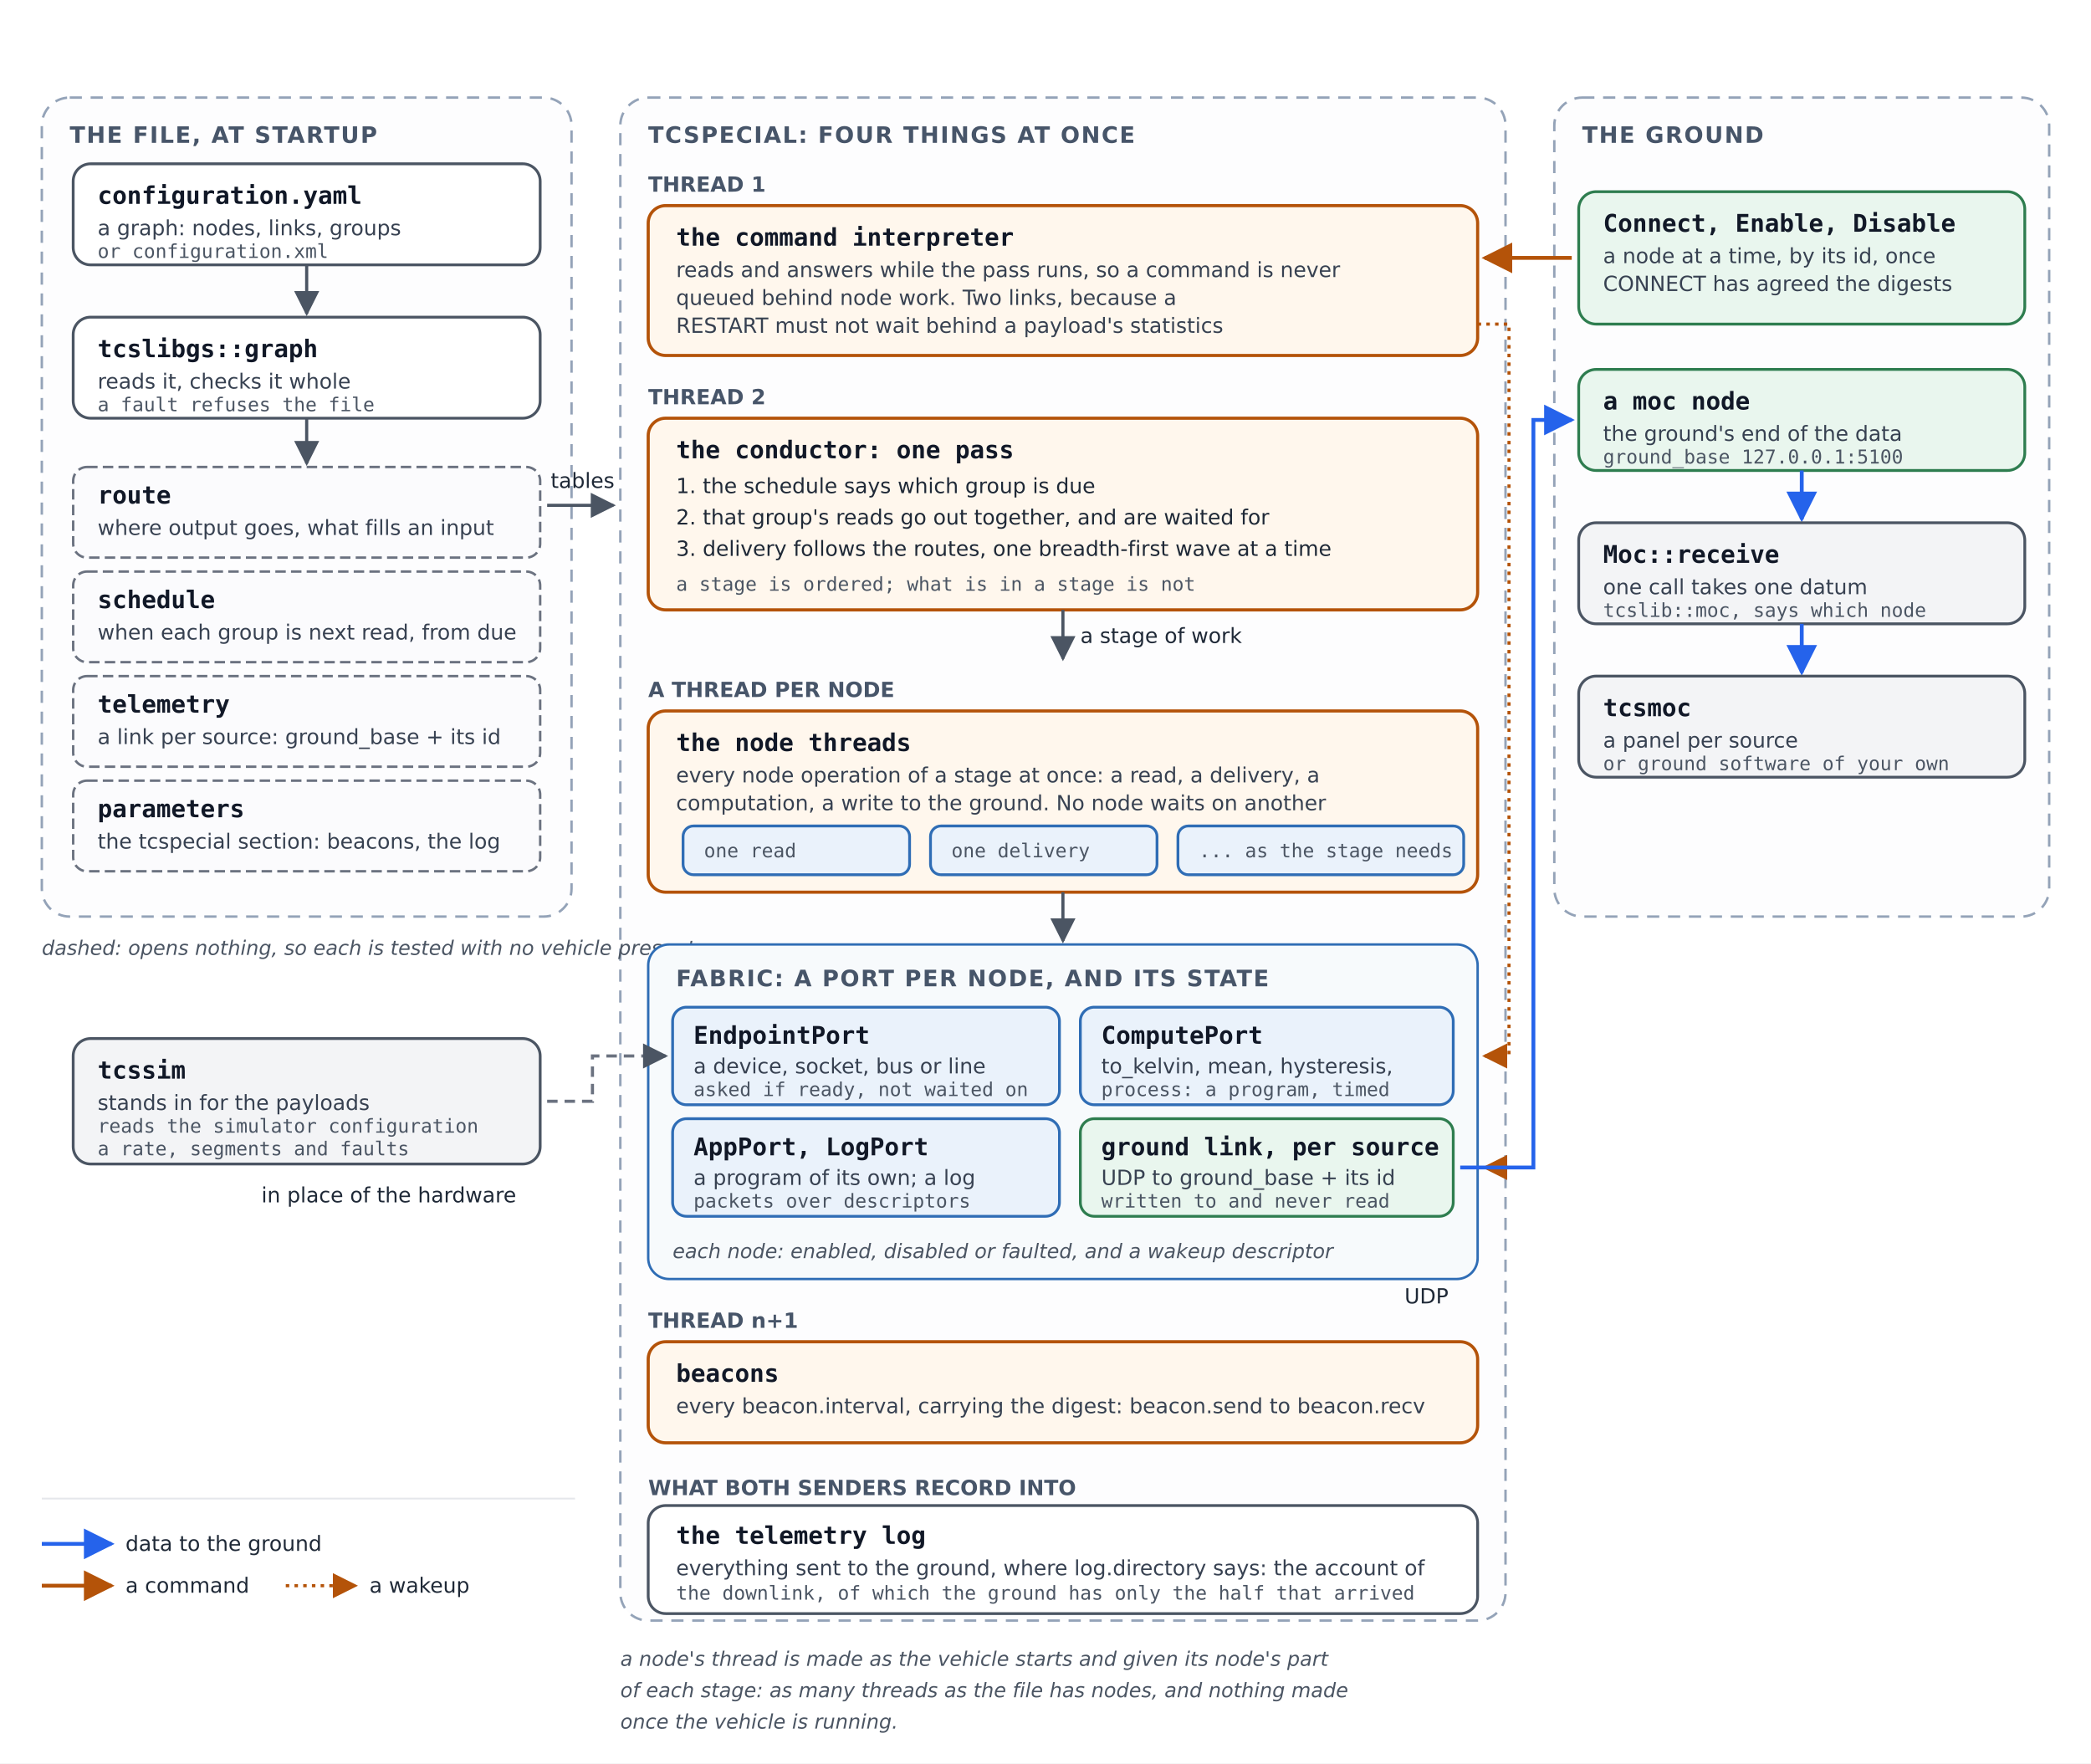
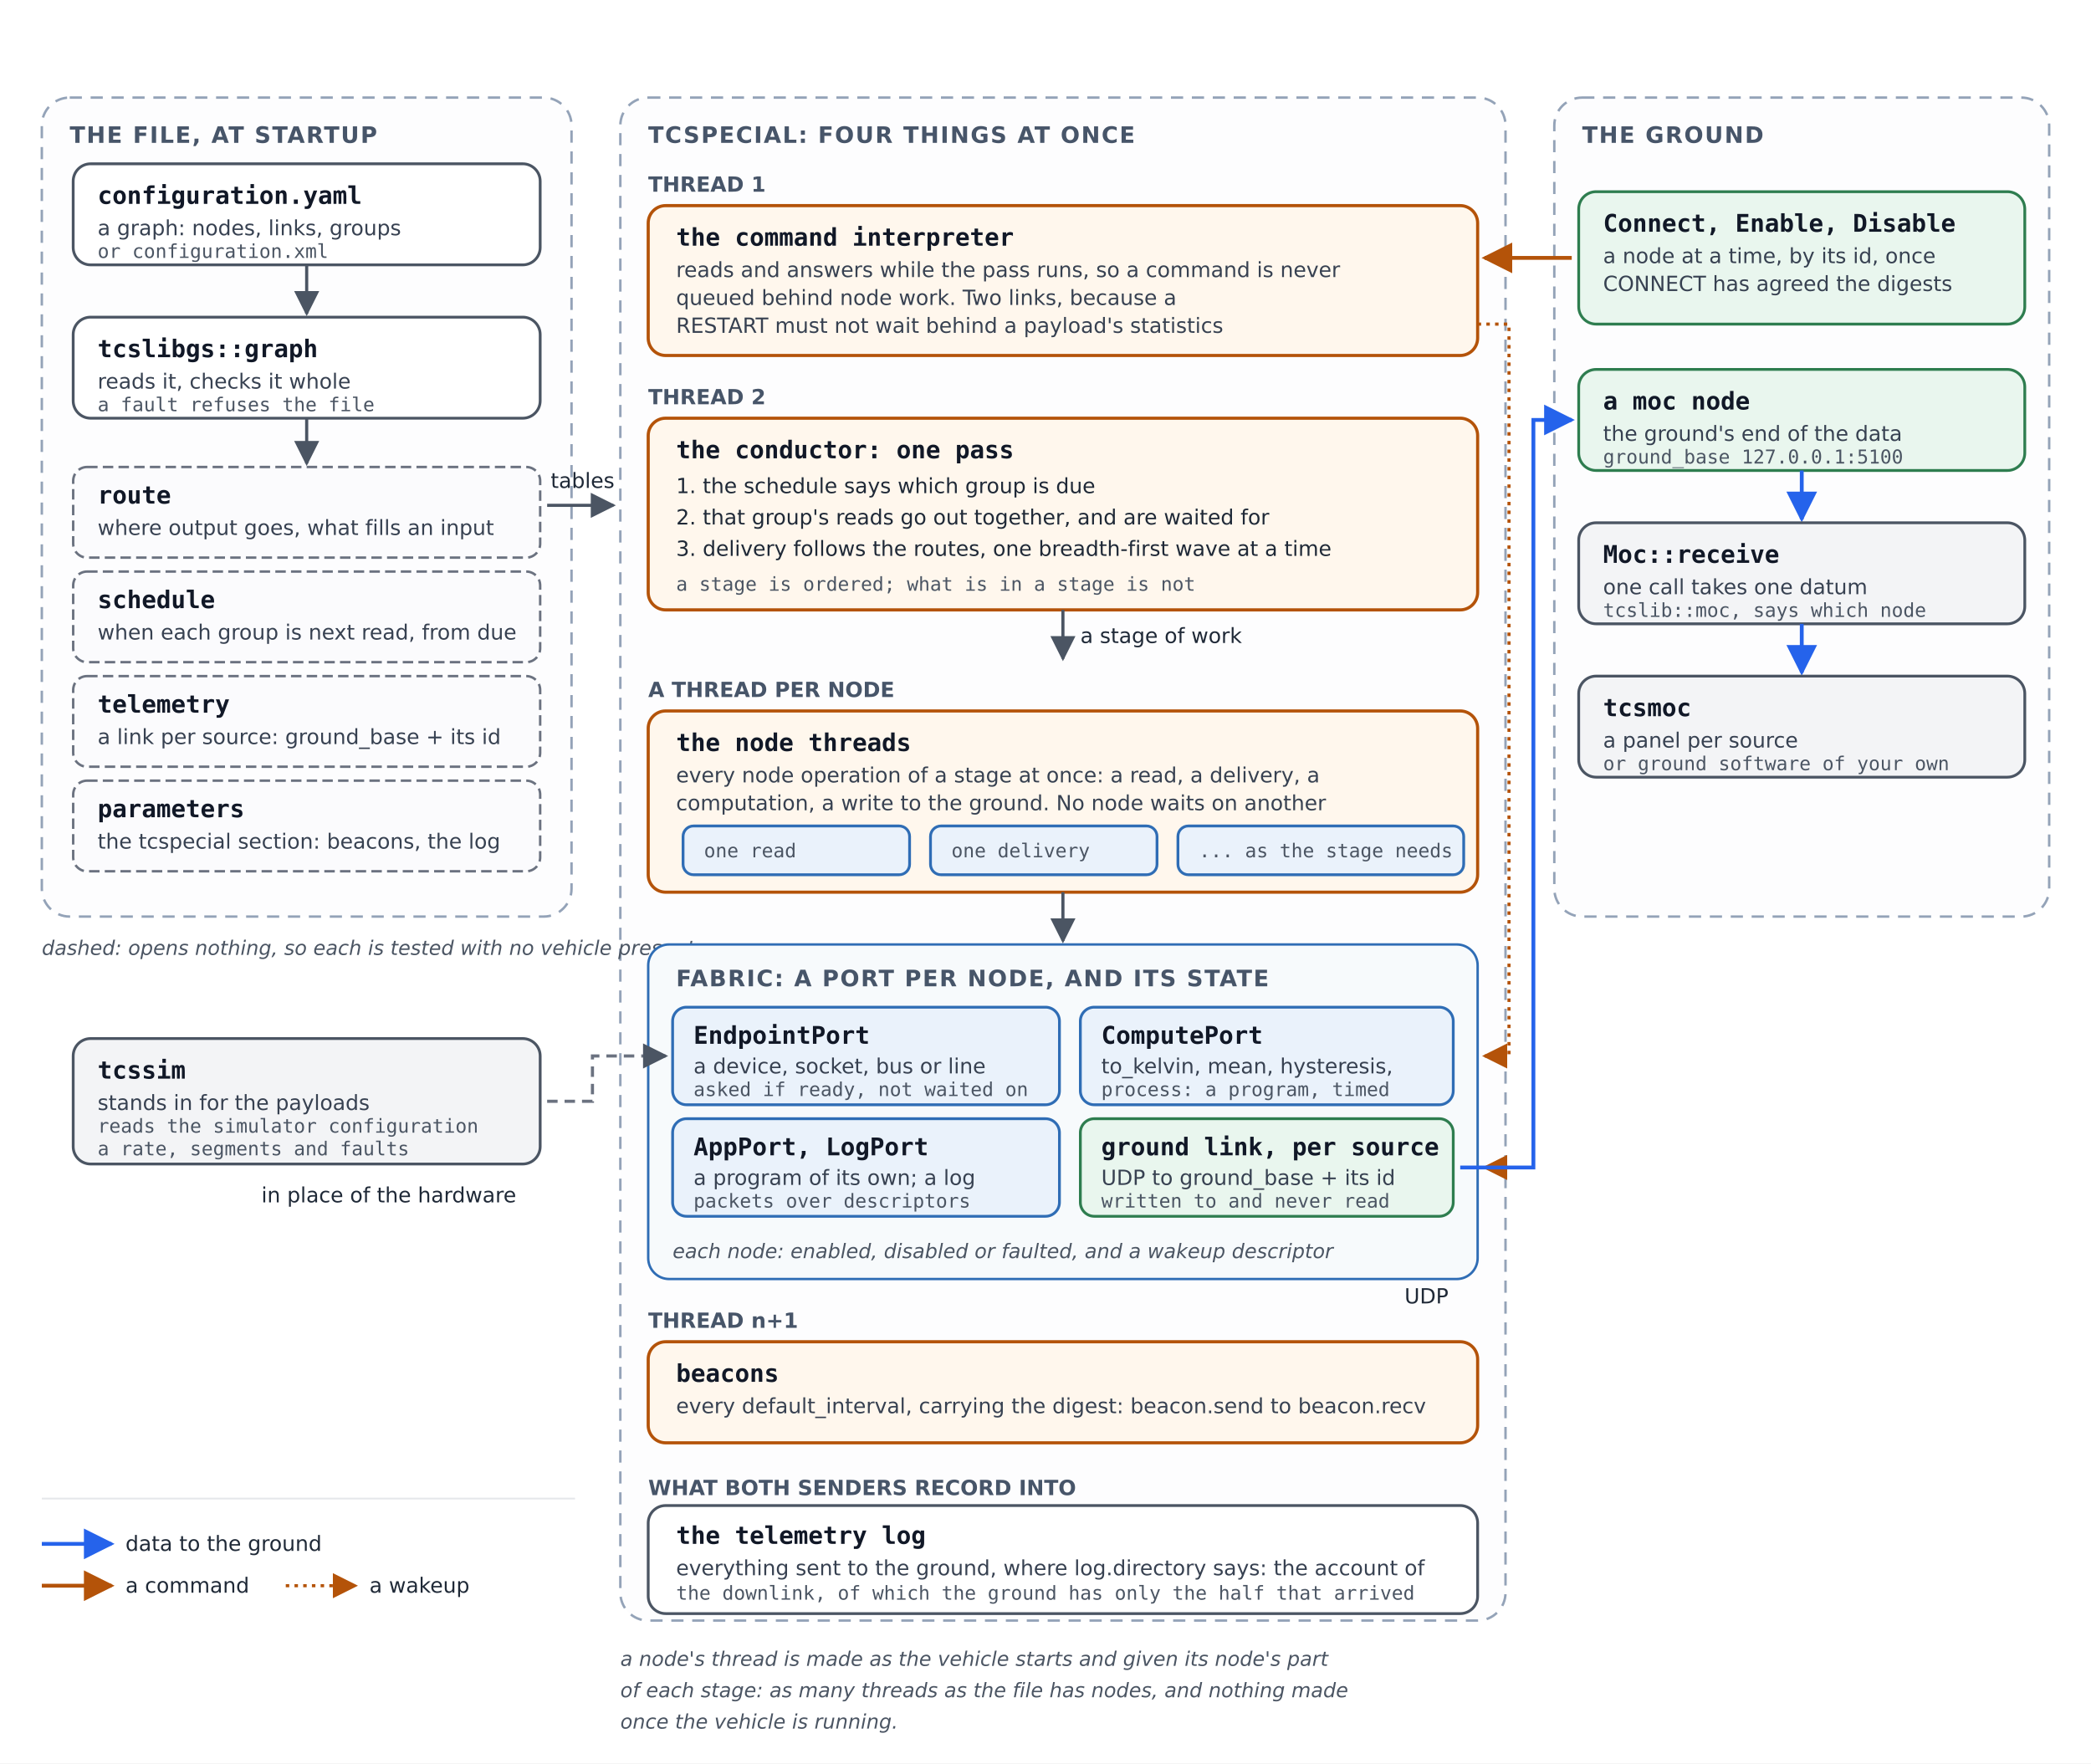
<svg xmlns="http://www.w3.org/2000/svg" width="1200" height="1012" viewBox="0 0 1200 1012" role="img" aria-labelledby="title desc">
  <defs>
    <style>
      text { font-family: "DejaVu Sans", Helvetica, Arial, sans-serif; fill: #111827; }
      .name { font-family: "DejaVu Sans Mono", Menlo, Consolas, monospace; font-size: 14px; font-weight: bold; }
      .kind { font-size: 12px; fill: #374151; }
      .detail { font-family: "DejaVu Sans Mono", Menlo, Consolas, monospace; font-size: 11px; fill: #4b5563; }
      .step { font-size: 12px; fill: #1f2937; }
      .heading { font-size: 13px; font-weight: bold; fill: #475569; letter-spacing: 0.06em; }
      .lane { font-size: 12px; font-weight: bold; fill: #475569; }
      .label { font-size: 12px; fill: #1f2937; }
      .note { font-size: 11.5px; fill: #4b5563; font-style: italic; }
      .file { fill: #ffffff; stroke: #4b5563; stroke-width: 1.6; }
      .piece { fill: #fbfbfd; stroke: #6b7280; stroke-width: 1.4; stroke-dasharray: 6 3; }
      .port { fill: #eaf2fb; stroke: #2f6db5; stroke-width: 1.6; }
      .holder { fill: #f7fafc; stroke: #2f6db5; stroke-width: 1.4; }
      .moc { fill: #e9f6ee; stroke: #2e7d4f; stroke-width: 1.6; }
      .ground { fill: #f3f4f6; stroke: #4b5563; stroke-width: 1.6; }
      .thread { fill: #fff7ed; stroke: #b45309; stroke-width: 1.8; }
      .band { fill: #fdfdfe; stroke: #94a3b8; stroke-width: 1.4; stroke-dasharray: 7 5; }
      .groundward { fill: none; stroke: #2563eb; stroke-width: 2.2; }
      .becomes { fill: none; stroke: #4b5563; stroke-width: 1.8; }
      .commanding { fill: none; stroke: #b45309; stroke-width: 2.2; }
      .waking { fill: none; stroke: #b45309; stroke-width: 1.8; stroke-dasharray: 2 3; }
      .standin { fill: none; stroke: #6b7280; stroke-width: 1.8; stroke-dasharray: 6 4; }
    </style>
    <marker id="arrow-blue" viewBox="0 0 10 10" refX="9" refY="5" markerWidth="8" markerHeight="8" orient="auto-start-reverse">
      <path d="M0,0 L10,5 L0,10 z" fill="#2563eb" />
    </marker>
    <marker id="arrow-grey" viewBox="0 0 10 10" refX="9" refY="5" markerWidth="8" markerHeight="8" orient="auto-start-reverse">
      <path d="M0,0 L10,5 L0,10 z" fill="#4b5563" />
    </marker>
    <marker id="arrow-amber" viewBox="0 0 10 10" refX="9" refY="5" markerWidth="8" markerHeight="8" orient="auto-start-reverse">
      <path d="M0,0 L10,5 L0,10 z" fill="#b45309" />
    </marker>
  </defs>
  <rect width="1200" height="1012" fill="#ffffff" />
  <rect class="band" x="24" y="56" width="304" height="470" rx="16" />
  <text class="heading" x="40" y="82">THE FILE, AT STARTUP</text>
  <rect class="band" x="356" y="56" width="508" height="874" rx="16" />
  <text class="heading" x="372" y="82">TCSPECIAL: FOUR THINGS AT ONCE</text>
  <rect class="band" x="892" y="56" width="284" height="470" rx="16" />
  <text class="heading" x="908" y="82">THE GROUND</text>
  <rect class="file" x="42" y="94" width="268" height="58" rx="10" />
  <text class="name" x="56" y="117">configuration.yaml</text>
  <text class="kind" x="56" y="135">a graph: nodes, links, groups</text>
  <text class="detail" x="56" y="148">or configuration.xml</text>
  <path class="becomes" d="M176,152 L176,180" marker-end="url(#arrow-grey)" />
  <rect class="file" x="42" y="182" width="268" height="58" rx="10" />
  <text class="name" x="56" y="205">tcslibgs::graph</text>
  <text class="kind" x="56" y="223">reads it, checks it whole</text>
  <text class="detail" x="56" y="236">a fault refuses the file</text>
  <path class="becomes" d="M176,240 L176,266" marker-end="url(#arrow-grey)" />
  <rect class="piece" x="42" y="268" width="268" height="52" rx="8" />
  <text class="name" x="56" y="289">route</text>
  <text class="kind" x="56" y="307">where output goes, what fills an input</text>
  <rect class="piece" x="42" y="328" width="268" height="52" rx="8" />
  <text class="name" x="56" y="349">schedule</text>
  <text class="kind" x="56" y="367">when each group is next read, from due</text>
  <rect class="piece" x="42" y="388" width="268" height="52" rx="8" />
  <text class="name" x="56" y="409">telemetry</text>
  <text class="kind" x="56" y="427">a link per source: ground_base + its id</text>
  <rect class="piece" x="42" y="448" width="268" height="52" rx="8" />
  <text class="name" x="56" y="469">parameters</text>
  <text class="kind" x="56" y="487">the tcspecial section: beacons, the log</text>
  <text class="note" x="24" y="548">dashed: opens nothing, so each is tested with no vehicle present</text>
  <path class="becomes" d="M314,290 L352,290" marker-end="url(#arrow-grey)" />
  <text class="label" x="316" y="280">tables</text>
  <text class="lane" x="372" y="110">THREAD 1</text>
  <rect class="thread" x="372" y="118" width="476" height="86" rx="10" />
  <text class="name" x="388" y="141">the command interpreter</text>
  <text class="kind" x="388" y="159">reads and answers while the pass runs, so a command is never</text>
  <text class="kind" x="388" y="175">queued behind node work. Two links, because a</text>
  <text class="kind" x="388" y="191">RESTART must not wait behind a payload's statistics</text>
  <text class="lane" x="372" y="232">THREAD 2</text>
  <rect class="thread" x="372" y="240" width="476" height="110" rx="10" />
  <text class="name" x="388" y="263">the conductor: one pass</text>
  <text class="step" x="388" y="283">1. the schedule says which group is due</text>
  <text class="step" x="388" y="301">2. that group's reads go out together, and are waited for</text>
  <text class="step" x="388" y="319">3. delivery follows the routes, one breadth-first wave at a time</text>
  <text class="detail" x="388" y="339">a stage is ordered; what is in a stage is not</text>
  <path class="becomes" d="M610,350 L610,378" marker-end="url(#arrow-grey)" />
  <text class="label" x="620" y="369">a stage of work</text>
  <text class="lane" x="372" y="400">A THREAD PER NODE</text>
  <rect class="thread" x="372" y="408" width="476" height="104" rx="10" />
  <text class="name" x="388" y="431">the node threads</text>
  <text class="kind" x="388" y="449">every node operation of a stage at once: a read, a delivery, a</text>
  <text class="kind" x="388" y="465">computation, a write to the ground. No node waits on another</text>
  <rect class="port" x="392" y="474" width="130" height="28" rx="6" />
  <text class="detail" x="404" y="492">one read</text>
  <rect class="port" x="534" y="474" width="130" height="28" rx="6" />
  <text class="detail" x="546" y="492">one delivery</text>
  <rect class="port" x="676" y="474" width="164" height="28" rx="6" />
  <text class="detail" x="688" y="492">... as the stage needs</text>
  <path class="becomes" d="M610,512 L610,540" marker-end="url(#arrow-grey)" />
  <rect class="holder" x="372" y="542" width="476" height="192" rx="12" />
  <text class="heading" x="388" y="566">FABRIC: A PORT PER NODE, AND ITS STATE</text>
  <rect class="port" x="386" y="578" width="222" height="56" rx="8" />
  <text class="name" x="398" y="599">EndpointPort</text>
  <text class="kind" x="398" y="616">a device, socket, bus or line</text>
  <text class="detail" x="398" y="629">asked if ready, not waited on</text>
  <rect class="port" x="620" y="578" width="214" height="56" rx="8" />
  <text class="name" x="632" y="599">ComputePort</text>
  <text class="kind" x="632" y="616">to_kelvin, mean, hysteresis,</text>
  <text class="detail" x="632" y="629">process: a program, timed</text>
  <rect class="port" x="386" y="642" width="222" height="56" rx="8" />
  <text class="name" x="398" y="663">AppPort, LogPort</text>
  <text class="kind" x="398" y="680">a program of its own; a log</text>
  <text class="detail" x="398" y="693">packets over descriptors</text>
  <rect class="moc" x="620" y="642" width="214" height="56" rx="8" />
  <text class="name" x="632" y="663">ground link, per source</text>
  <text class="kind" x="632" y="680">UDP to ground_base + its id</text>
  <text class="detail" x="632" y="693">written to and never read</text>
  <text class="note" x="386" y="722">each node: enabled, disabled or faulted, and a wakeup descriptor</text>
  <path class="waking" d="M848,186 L866,186 L866,606 L852,606" marker-end="url(#arrow-amber)" />
  <path class="waking" d="M866,670 L852,670" marker-end="url(#arrow-amber)" />
  <text class="lane" x="372" y="762">THREAD n+1</text>
  <rect class="thread" x="372" y="770" width="476" height="58" rx="10" />
  <text class="name" x="388" y="793">beacons</text>
-   <text class="kind" x="388" y="811">every beacon.interval, carrying the digest: beacon.send to beacon.recv</text>
+   <text class="kind" x="388" y="811">every default_interval, carrying the digest: beacon.send to beacon.recv</text>
  <text class="lane" x="372" y="858">WHAT BOTH SENDERS RECORD INTO</text>
  <rect class="file" x="372" y="864" width="476" height="62" rx="10" />
  <text class="name" x="388" y="886">the telemetry log</text>
  <text class="kind" x="388" y="904">everything sent to the ground, where log.directory says: the account of</text>
  <text class="detail" x="388" y="918">the downlink, of which the ground has only the half that arrived</text>
  <text class="note" x="356" y="956">a node's thread is made as the vehicle starts and given its node's part</text>
  <text class="note" x="356" y="974">of each stage: as many threads as the file has nodes, and nothing made</text>
  <text class="note" x="356" y="992">once the vehicle is running.</text>
  <rect class="moc" x="906" y="110" width="256" height="76" rx="10" />
  <text class="name" x="920" y="133">Connect, Enable, Disable</text>
  <text class="kind" x="920" y="151">a node at a time, by its id, once</text>
  <text class="kind" x="920" y="167">CONNECT has agreed the digests</text>
  <rect class="moc" x="906" y="212" width="256" height="58" rx="10" />
  <text class="name" x="920" y="235">a moc node</text>
  <text class="kind" x="920" y="253">the ground's end of the data</text>
  <text class="detail" x="920" y="266">ground_base 127.0.0.1:5100</text>
  <path class="groundward" d="M1034,270 L1034,298" marker-end="url(#arrow-blue)" />
  <rect class="ground" x="906" y="300" width="256" height="58" rx="10" />
  <text class="name" x="920" y="323">Moc::receive</text>
  <text class="kind" x="920" y="341">one call takes one datum</text>
  <text class="detail" x="920" y="354">tcslib::moc, says which node</text>
  <path class="groundward" d="M1034,358 L1034,386" marker-end="url(#arrow-blue)" />
  <rect class="ground" x="906" y="388" width="256" height="58" rx="10" />
  <text class="name" x="920" y="411">tcsmoc</text>
  <text class="kind" x="920" y="429">a panel per source</text>
  <text class="detail" x="920" y="442">or ground software of your own</text>
  <path class="groundward" d="M838,670 L880,670 L880,241 L902,241" marker-end="url(#arrow-blue)" />
  <text class="label" x="806" y="748">UDP</text>
  <path class="commanding" d="M902,148 L852,148" marker-end="url(#arrow-amber)" />
  <rect class="ground" x="42" y="596" width="268" height="72" rx="10" />
  <text class="name" x="56" y="619">tcssim</text>
  <text class="kind" x="56" y="637">stands in for the payloads</text>
  <text class="detail" x="56" y="650">reads the simulator configuration</text>
  <text class="detail" x="56" y="663">a rate, segments and faults</text>
  <path class="standin" d="M314,632 L340,632 L340,606 L382,606" marker-end="url(#arrow-grey)" />
  <text class="label" x="150" y="690">in place of the hardware</text>
  <line x1="24" y1="860" x2="330" y2="860" stroke="#e5e7eb" stroke-width="1" />
  <path class="groundward" d="M24,886 L64,886" marker-end="url(#arrow-blue)" />
  <text class="label" x="72" y="890">data to the ground</text>
  <path class="commanding" d="M24,910 L64,910" marker-end="url(#arrow-amber)" />
  <text class="label" x="72" y="914">a command</text>
  <path class="waking" d="M164,910 L204,910" marker-end="url(#arrow-amber)" />
  <text class="label" x="212" y="914">a wakeup</text>
</svg>
